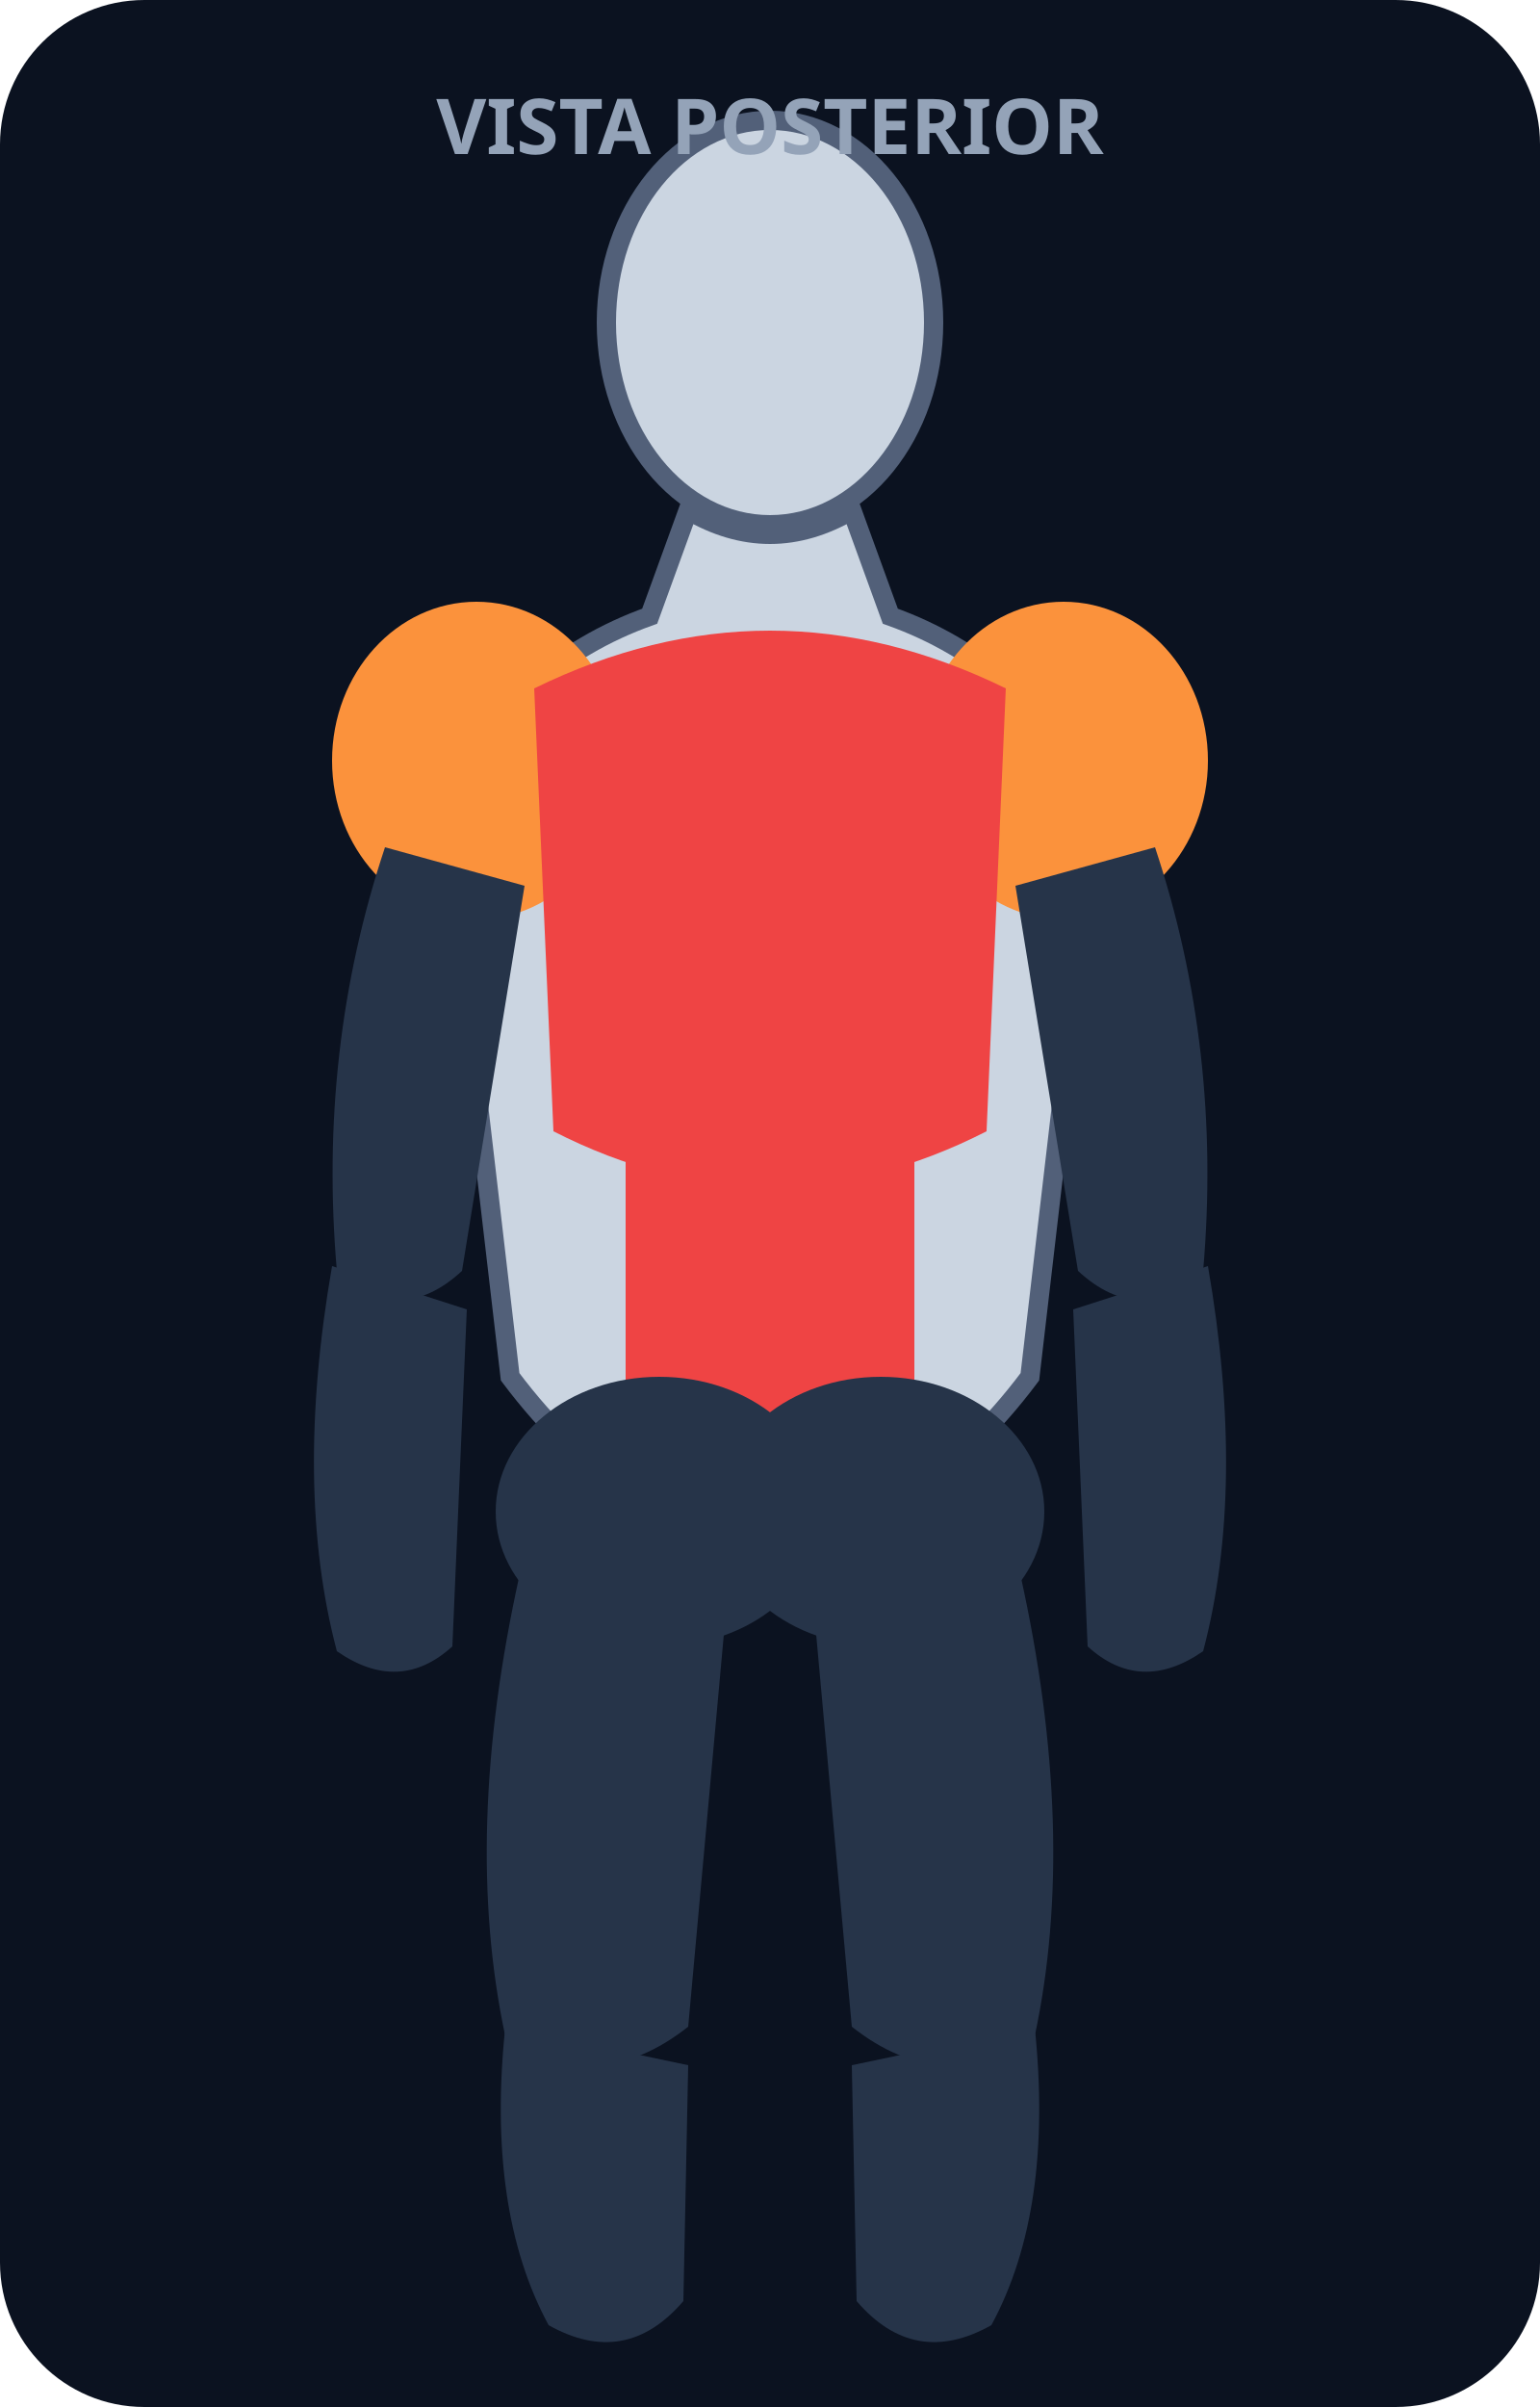
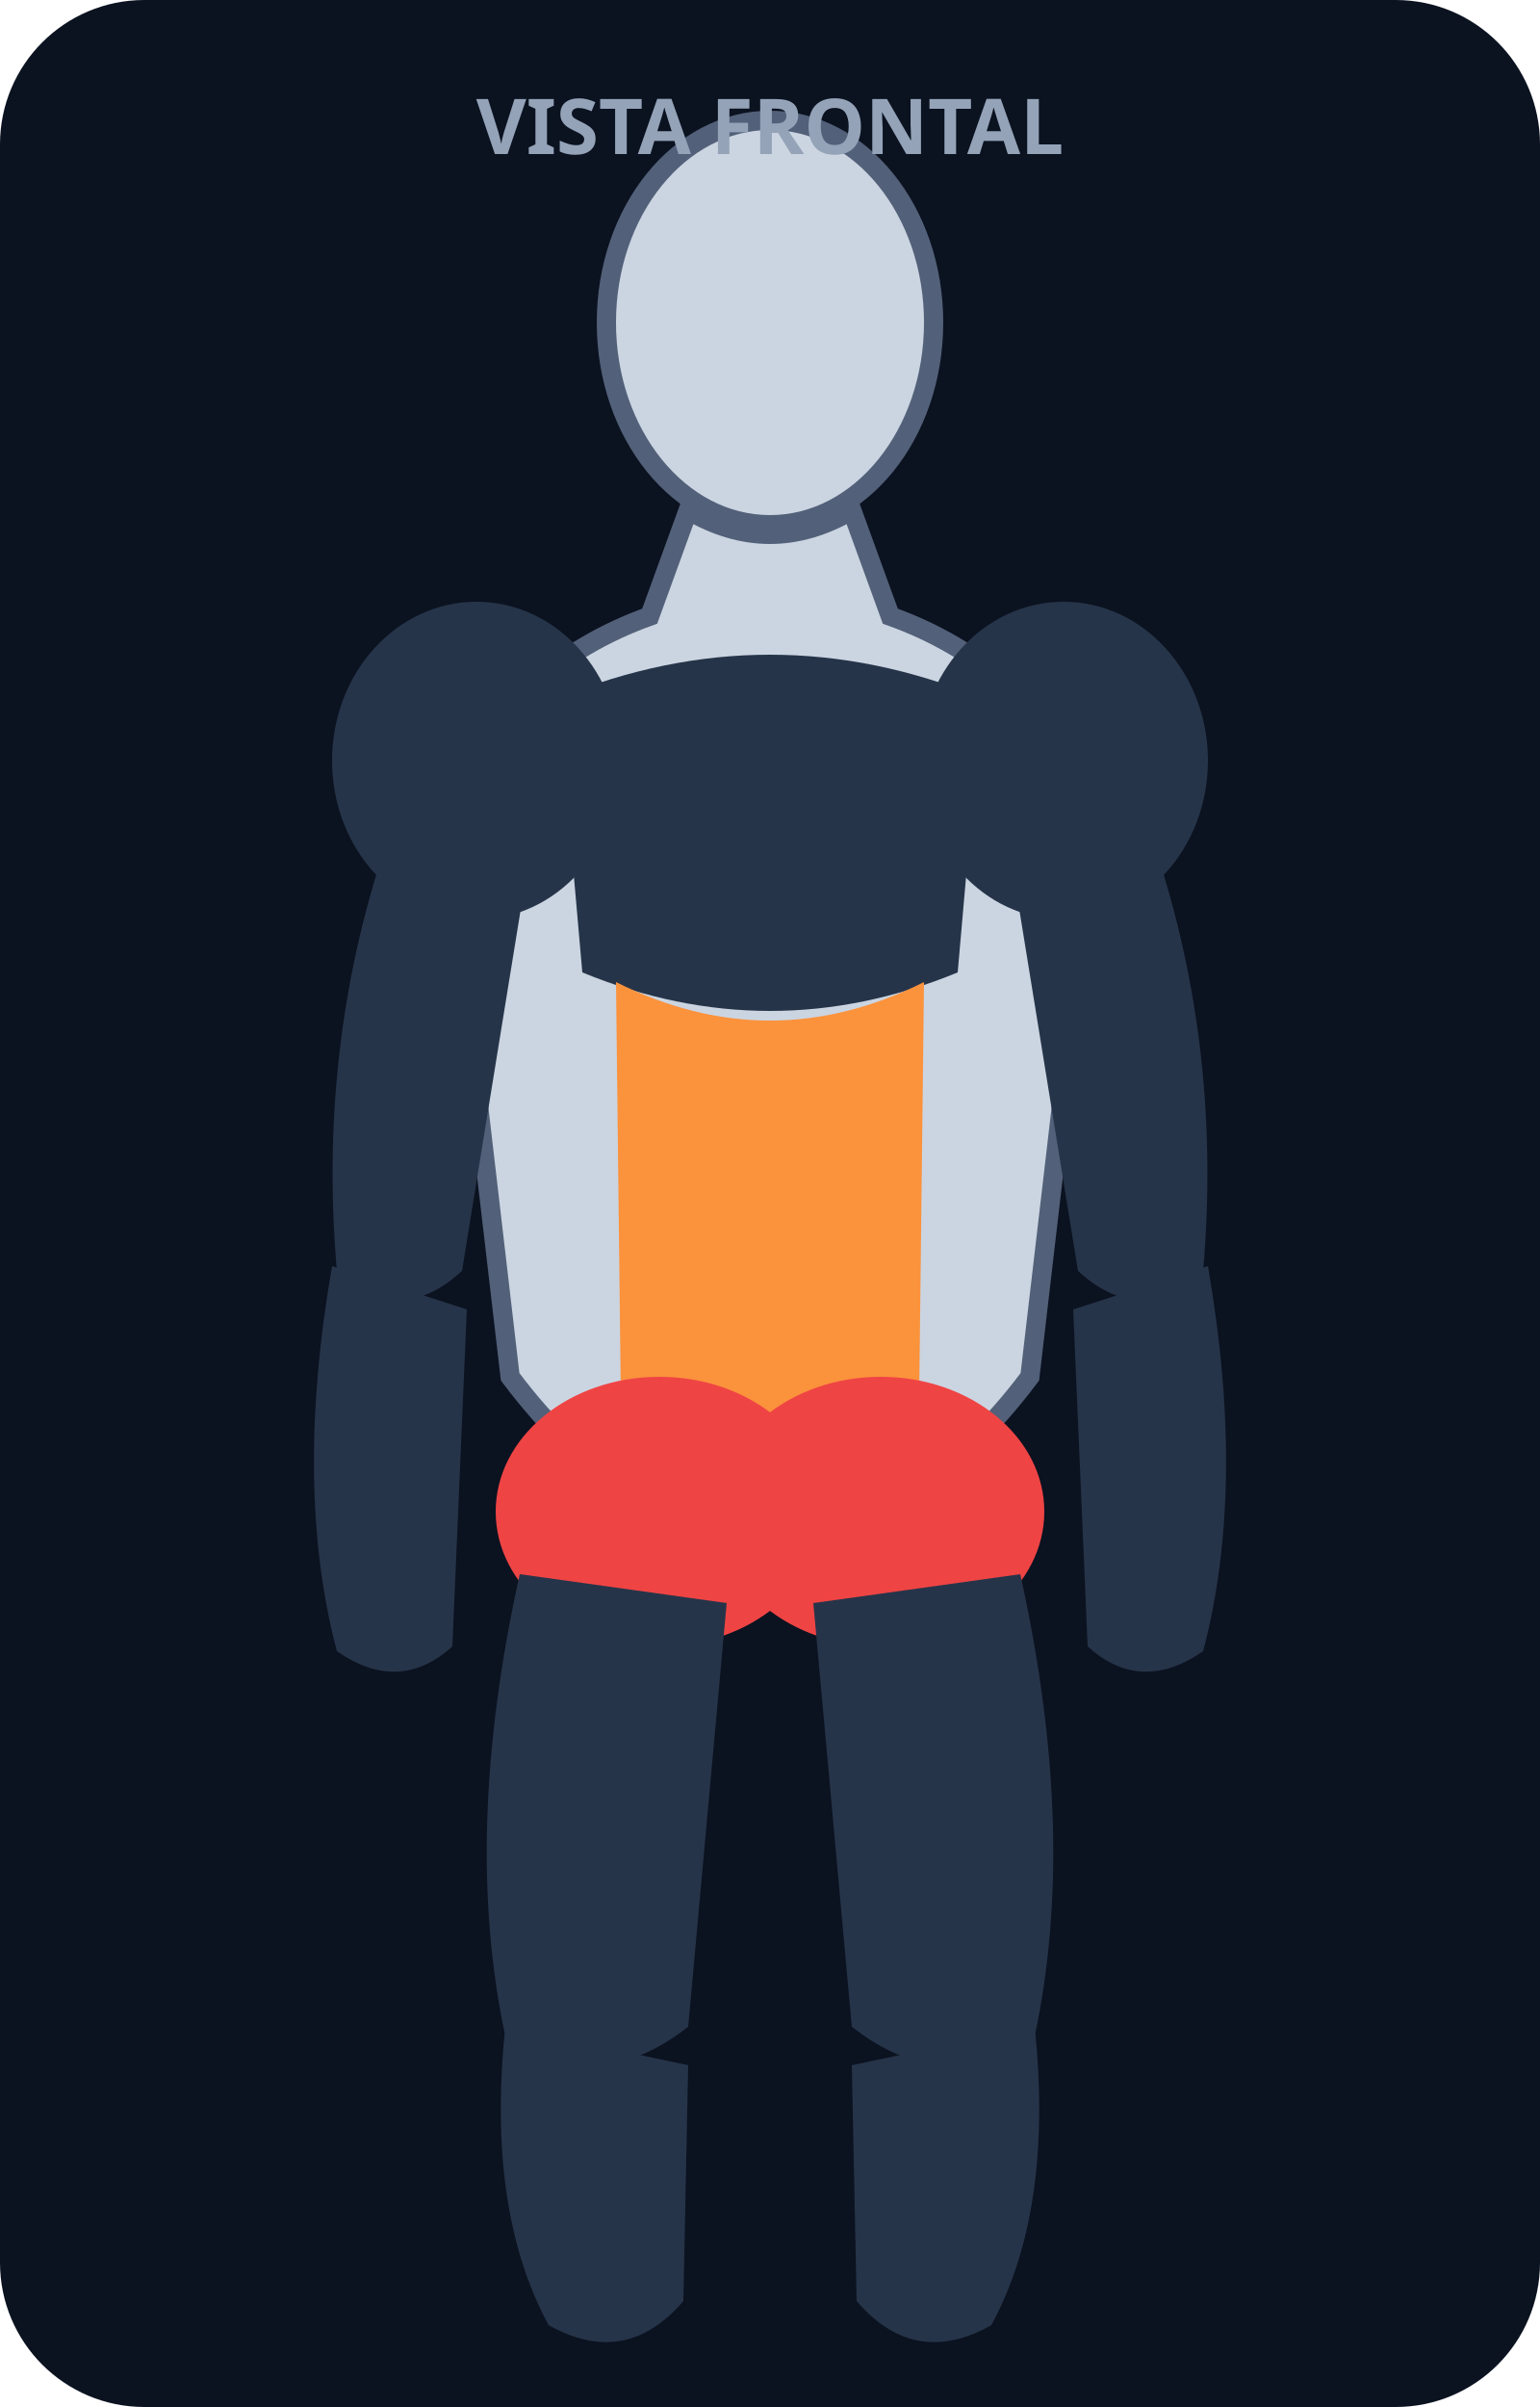
<svg xmlns="http://www.w3.org/2000/svg" viewBox="0 0 320 500">
  <rect width="320" height="500" rx="30" fill="#0b1220" />
  <ellipse cx="160" cy="67" rx="34" ry="42" fill="#cbd5e1" stroke="#526079" stroke-width="4" />
  <path d="M143 106 Q160 116 177 106 L185 128 Q213 138 228 166 L214 286 Q190 318 160 318 Q130 318 106 286 L92 166 Q107 138 135 128Z" fill="#cbd5e1" stroke="#526079" stroke-width="4" />
-   <ellipse cx="99" cy="158" rx="30" ry="33" fill="#fb923c" />
-   <ellipse cx="221" cy="158" rx="30" ry="33" fill="#fb923c" />
+   <ellipse cx="99" cy="158" rx="30" ry="33" fill="#263449" />
+   <ellipse cx="221" cy="158" rx="30" ry="33" fill="#263449" />
  <path d="M80 176 Q66 218 70 264 Q83 276 96 264 L109 184Z" fill="#263449" />
  <path d="M240 176 Q254 218 250 264 Q237 276 224 264 L211 184Z" fill="#263449" />
  <path d="M69 263 Q61 309 70 343 Q83 352 94 342 L97 272Z" fill="#263449" />
  <path d="M251 263 Q259 309 250 343 Q237 352 226 342 L223 272Z" fill="#263449" />
-   <path d="M111 143 Q160 119 209 143 L205 235 Q160 258 115 235Z" fill="#ef4444" />
-   <path d="M130 235 Q160 252 190 235 L190 291 Q160 305 130 291Z" fill="#ef4444" />
-   <ellipse cx="137" cy="314" rx="34" ry="28" fill="#263449" />
-   <ellipse cx="183" cy="314" rx="34" ry="28" fill="#263449" />
+   <path d="M116 145 Q160 127 204 145 L199 202 Q160 218 121 202Z" fill="#263449" />
+   <path d="M128 204 Q160 220 192 204 L191 290 Q160 304 129 290Z" fill="#fb923c" />
+   <ellipse cx="137" cy="314" rx="34" ry="28" fill="#ef4444" />
+   <ellipse cx="183" cy="314" rx="34" ry="28" fill="#ef4444" />
  <path d="M108 327 Q96 381 105 423 Q124 436 143 421 L151 333Z" fill="#263449" />
  <path d="M212 327 Q224 381 215 423 Q196 436 177 421 L169 333Z" fill="#263449" />
  <path d="M105 421 Q101 459 114 483 Q130 492 142 478 L143 429Z" fill="#263449" />
  <path d="M215 421 Q219 459 206 483 Q190 492 178 478 L177 429Z" fill="#263449" />
-   <text x="160" y="32" text-anchor="middle" fill="#94a3b8" font-family="system-ui" font-size="16" font-weight="700">VISTA POSTERIOR</text>
+   <text x="160" y="32" text-anchor="middle" fill="#94a3b8" font-family="system-ui" font-size="16" font-weight="700">VISTA FRONTAL</text>
</svg>
